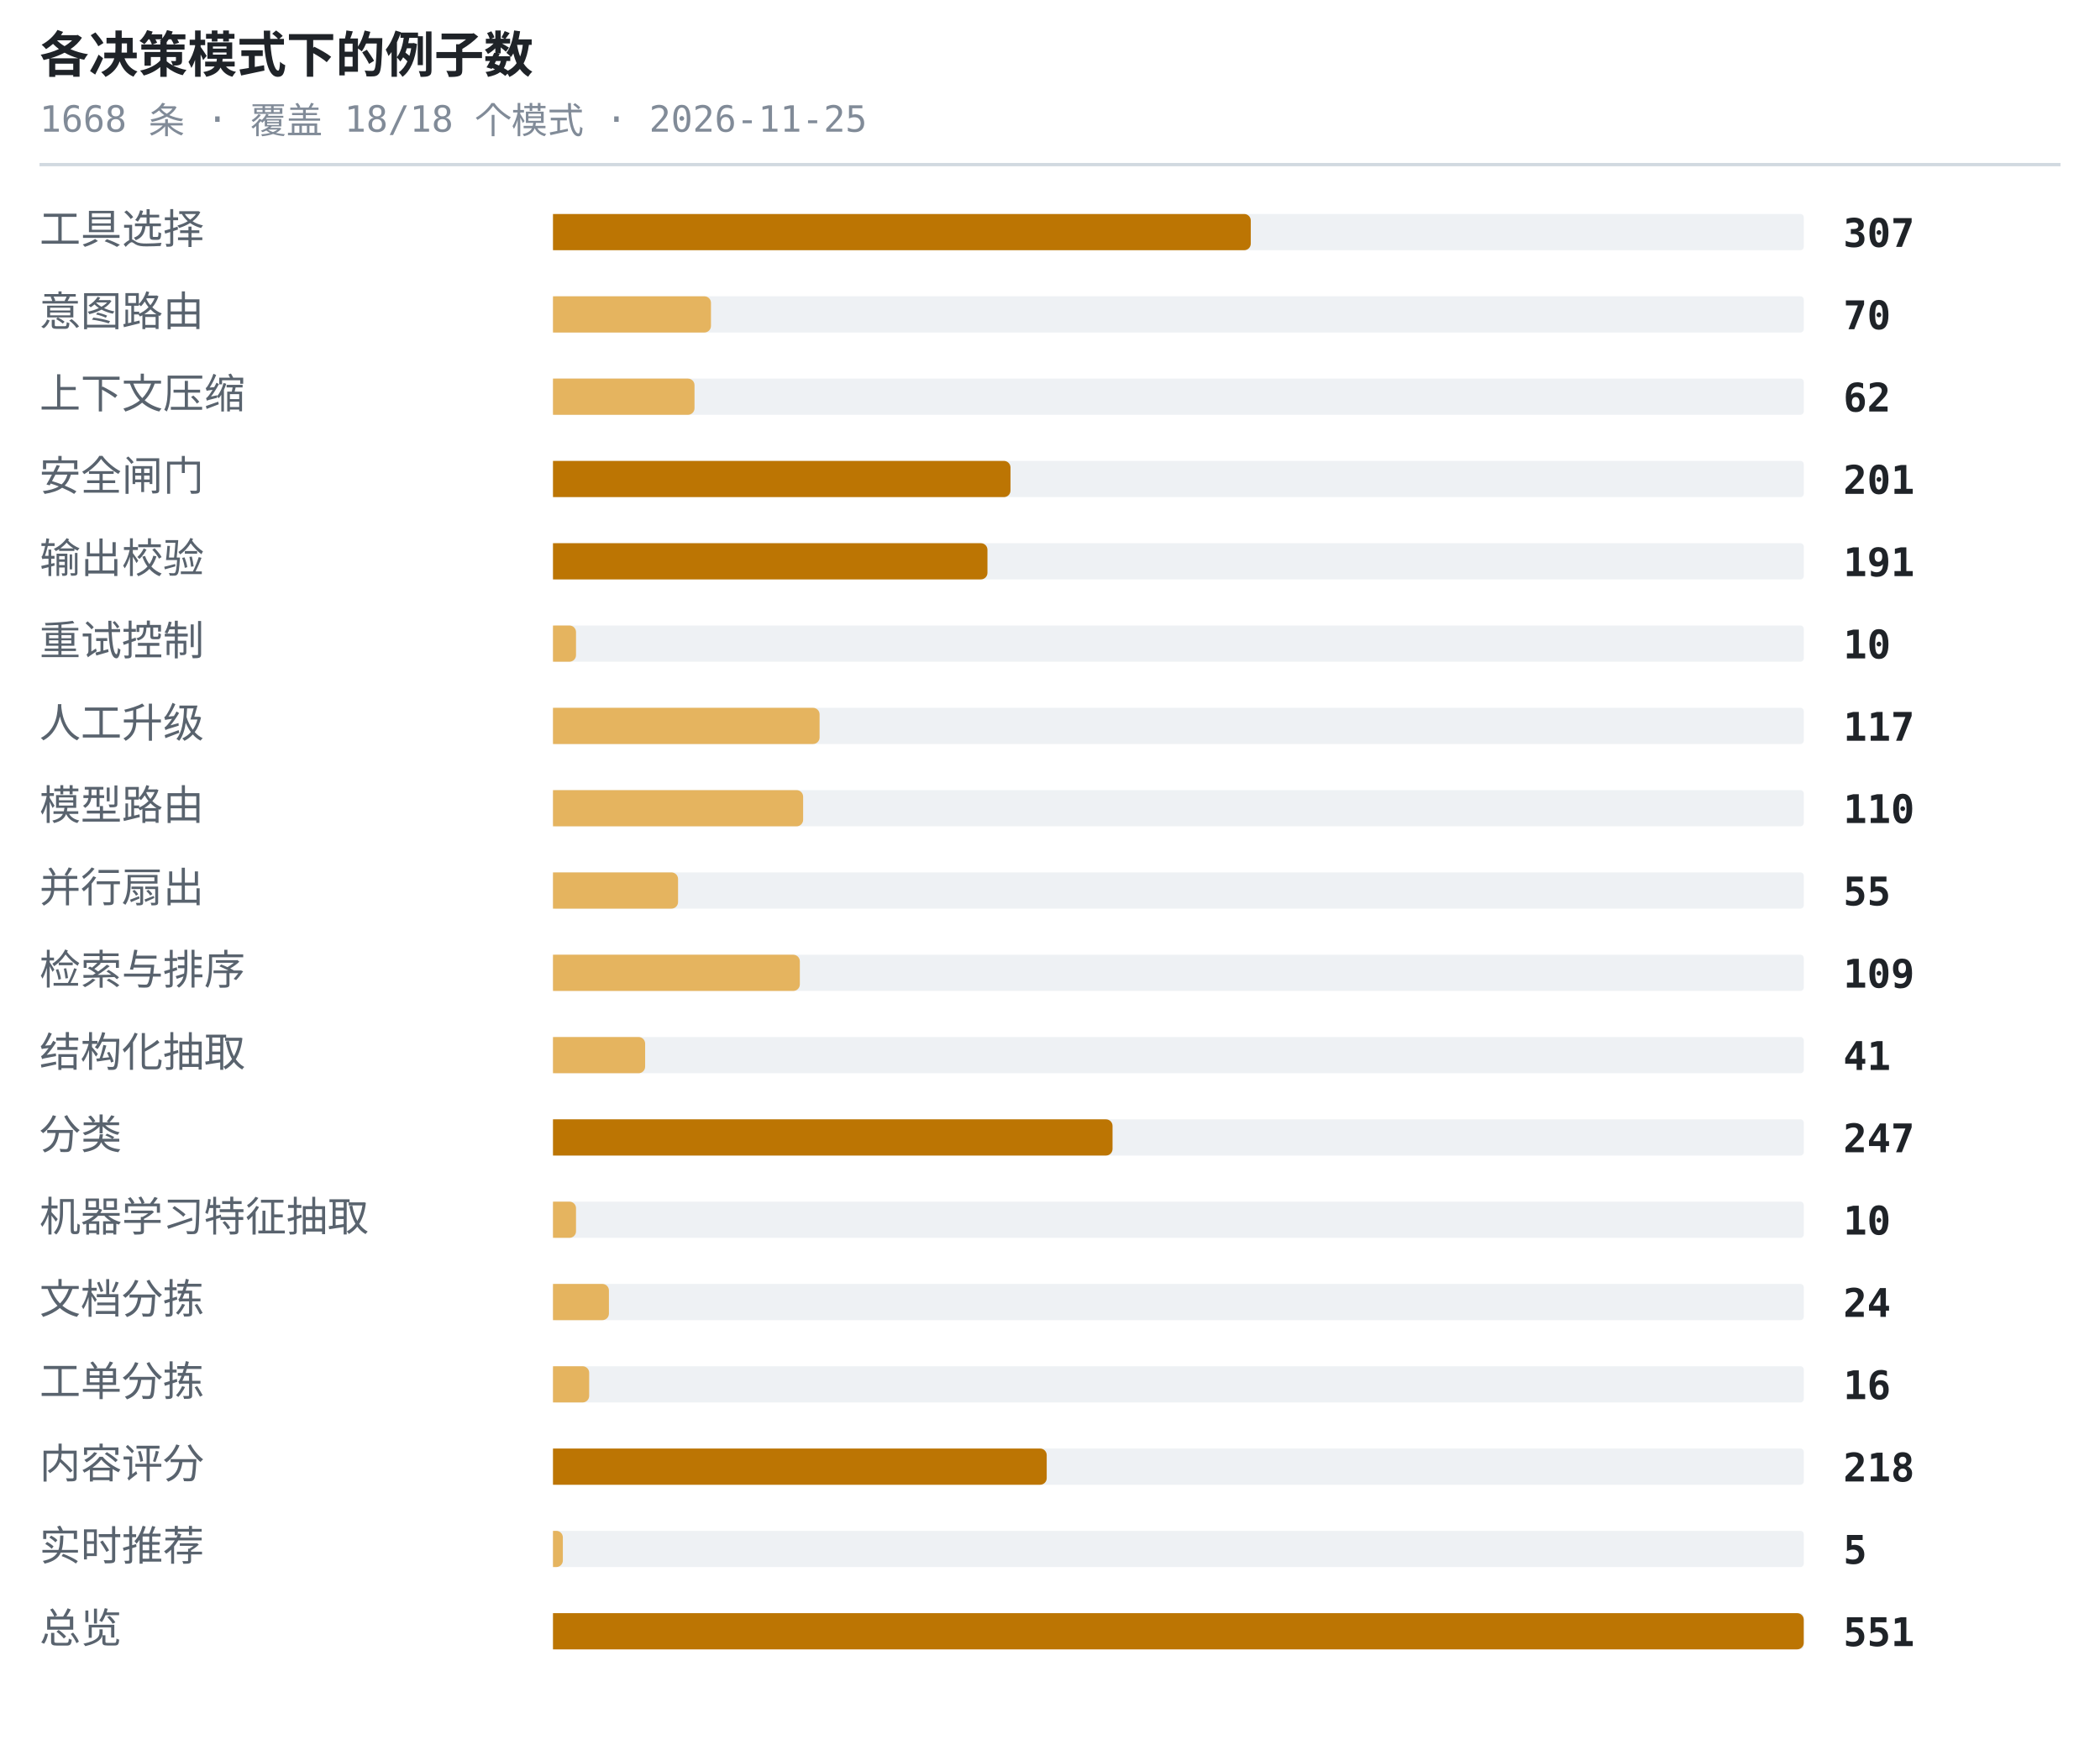
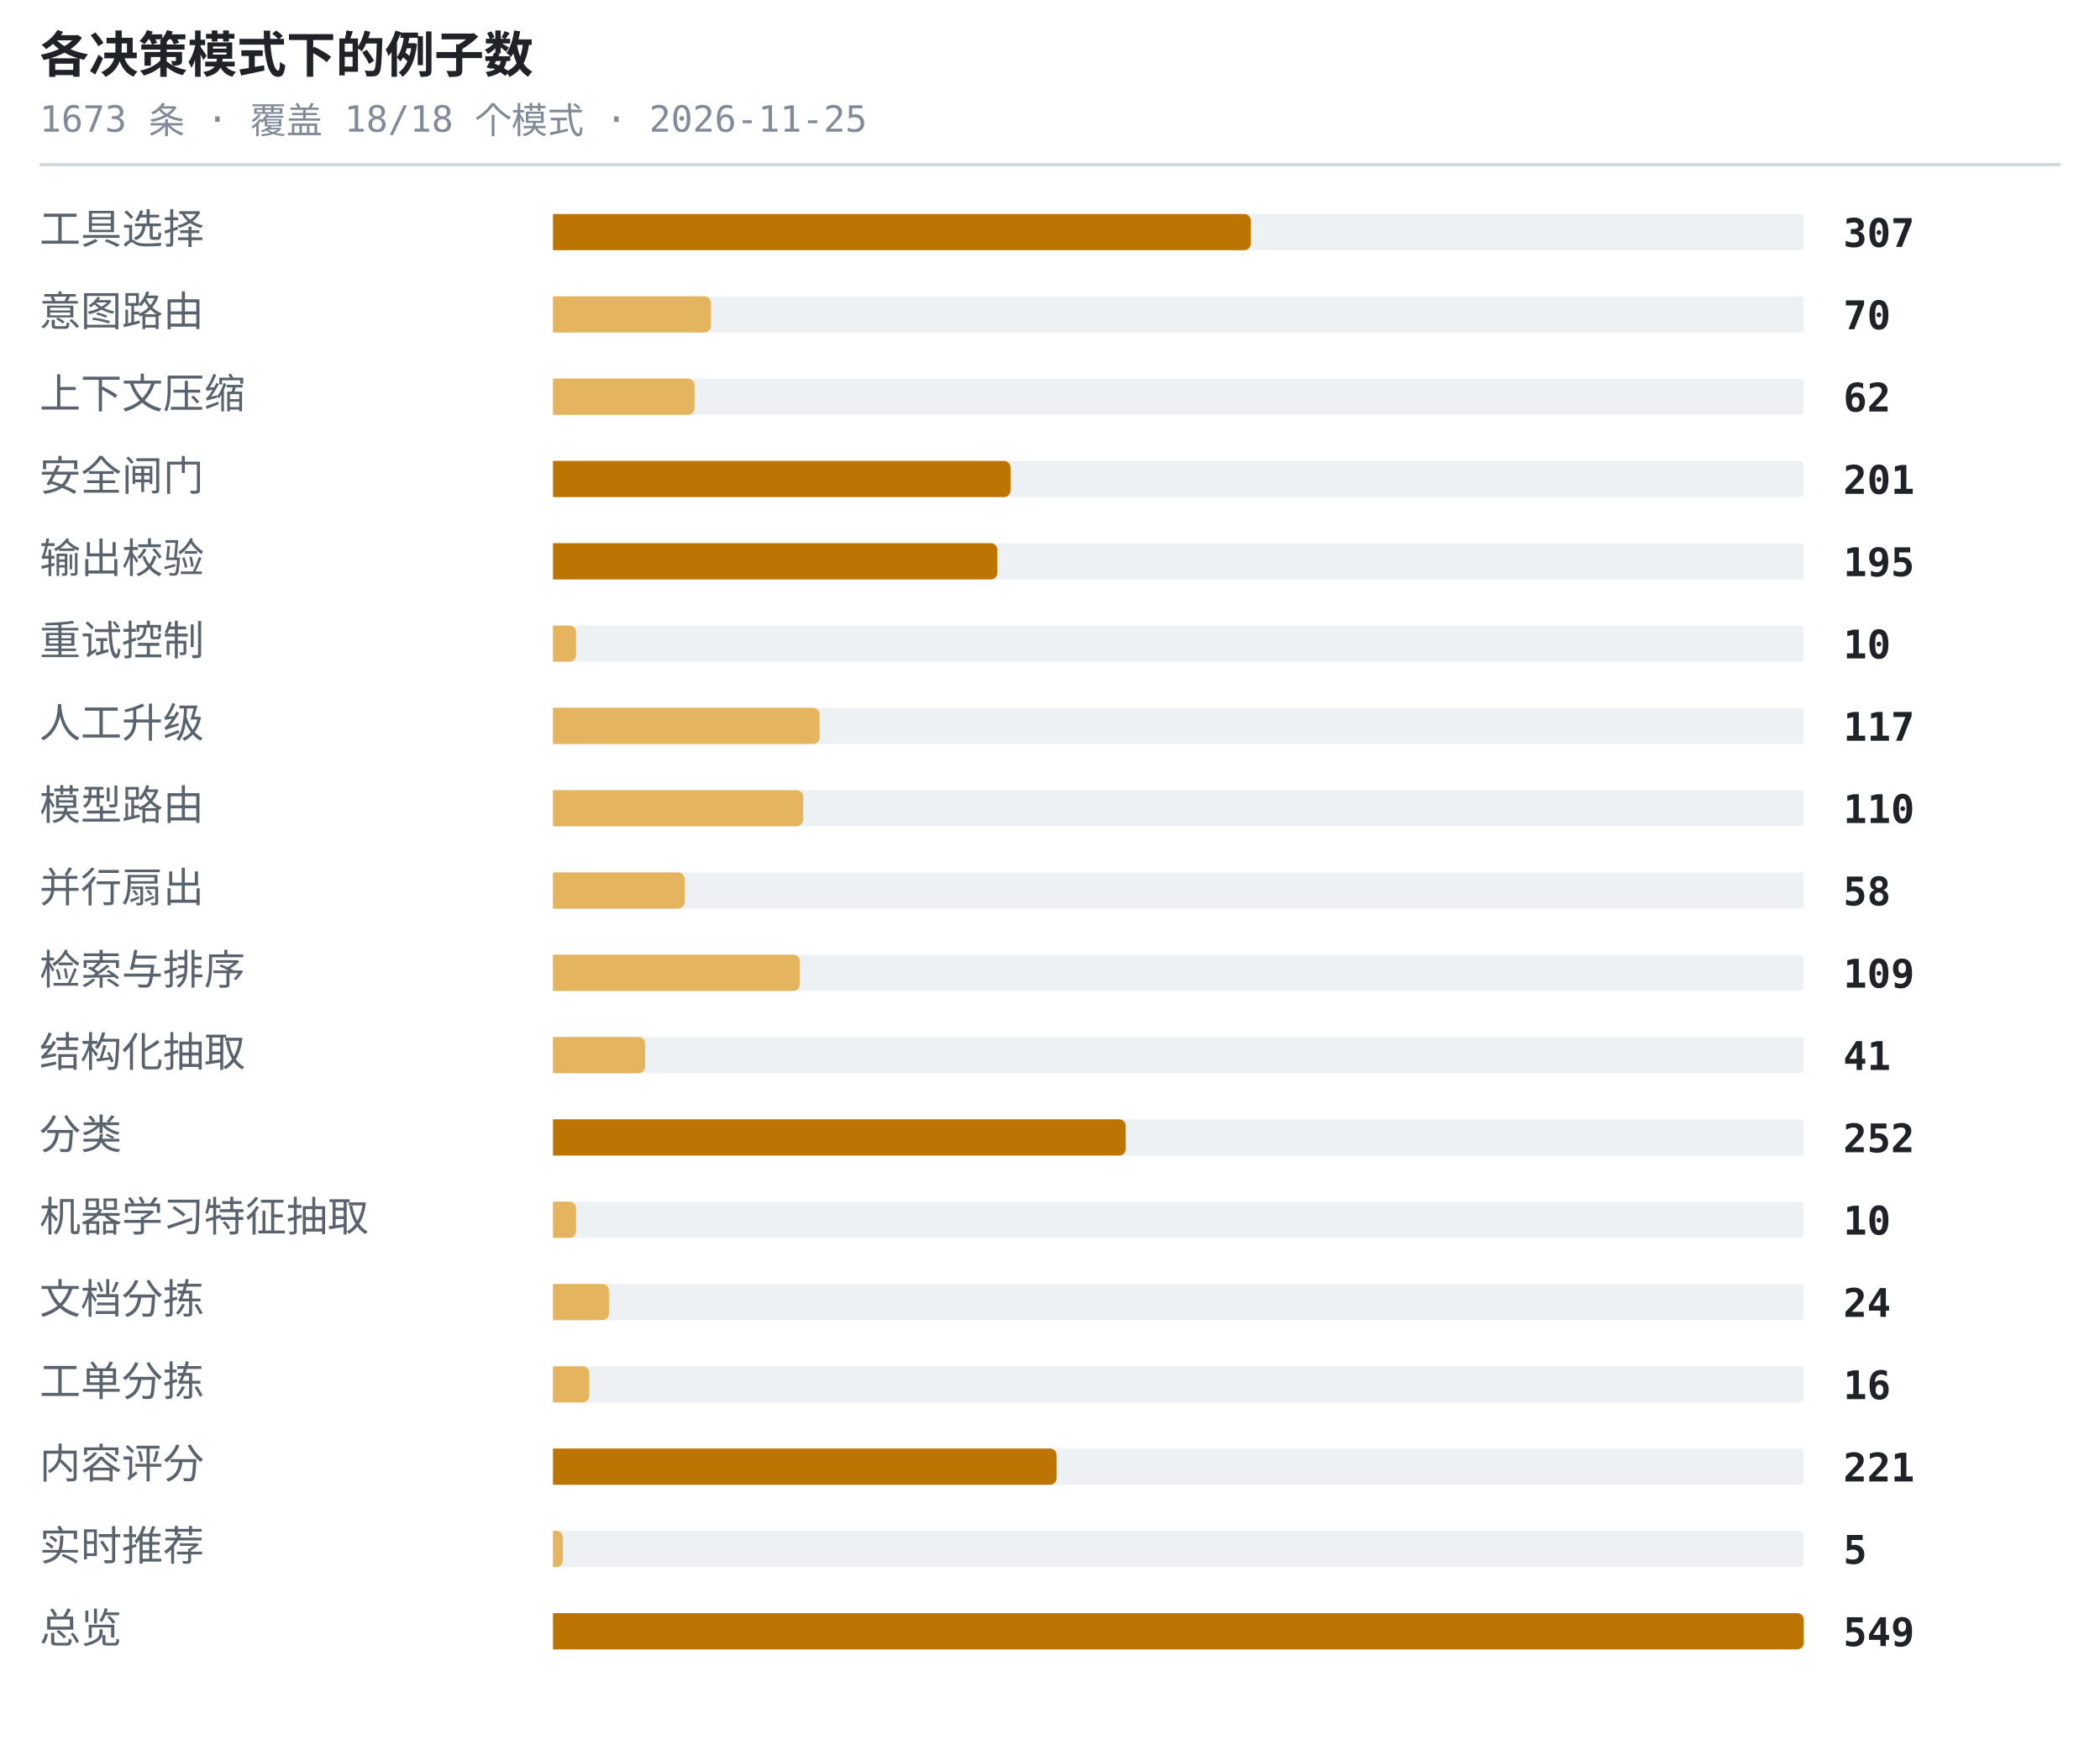
<svg xmlns="http://www.w3.org/2000/svg" width="638" height="530" viewBox="0 0 638 530" role="img" aria-label="各决策模式下的例子数">
  <style>.t{font:600 15px ui-monospace,SFMono-Regular,'SF Mono',Menlo,Consolas,monospace;fill:#1f2328}.s{font:11px ui-monospace,SFMono-Regular,'SF Mono',Menlo,Consolas,monospace;fill:#818b98}.l{font:12.5px -apple-system,BlinkMacSystemFont,'Segoe UI',Helvetica,Arial,sans-serif;fill:#59636e}.n{font:600 12px ui-monospace,SFMono-Regular,'SF Mono',Menlo,Consolas,monospace;fill:#1f2328}.g{font:italic 11px -apple-system,BlinkMacSystemFont,'Segoe UI',Helvetica,Arial,sans-serif;fill:#818b98}</style>
  <text x="12" y="22" class="t">各决策模式下的例子数</text>
-   <text x="12" y="40" class="s">1668 条 · 覆盖 18/18 个模式 · 2026-11-25</text>
+   <text x="12" y="40" class="s">1673 条 · 覆盖 18/18 个模式 · 2026-11-25</text>
  <line x1="12" y1="50" x2="626" y2="50" stroke="#d1d9e0" stroke-width="1" />
  <text x="12" y="74" class="l">工具选择</text>
  <rect x="168" y="65" width="380" height="11" rx="1" fill="#eef1f4" />
  <path d="M168 65h210a2 2 0 0 1 2 2v7a2 2 0 0 1-2 2h-210z" fill="#bc7503" />
  <text x="560" y="75" class="n">307</text>
  <text x="12" y="99" class="l">意图路由</text>
  <rect x="168" y="90" width="380" height="11" rx="1" fill="#eef1f4" />
  <path d="M168 90h46a2 2 0 0 1 2 2v7a2 2 0 0 1-2 2h-46z" fill="#e5b45f" />
  <text x="560" y="100" class="n">70</text>
  <text x="12" y="124" class="l">上下文压缩</text>
  <rect x="168" y="115" width="380" height="11" rx="1" fill="#eef1f4" />
  <path d="M168 115h41a2 2 0 0 1 2 2v7a2 2 0 0 1-2 2h-41z" fill="#e5b45f" />
  <text x="560" y="125" class="n">62</text>
  <text x="12" y="149" class="l">安全闸门</text>
  <rect x="168" y="140" width="380" height="11" rx="1" fill="#eef1f4" />
  <path d="M168 140h137a2 2 0 0 1 2 2v7a2 2 0 0 1-2 2h-137z" fill="#bc7503" />
  <text x="560" y="150" class="n">201</text>
  <text x="12" y="174" class="l">输出校验</text>
  <rect x="168" y="165" width="380" height="11" rx="1" fill="#eef1f4" />
-   <path d="M168 165h130a2 2 0 0 1 2 2v7a2 2 0 0 1-2 2h-130z" fill="#bc7503" />
-   <text x="560" y="175" class="n">191</text>
+   <path d="M168 165h133a2 2 0 0 1 2 2v7a2 2 0 0 1-2 2h-133z" fill="#bc7503" />
+   <text x="560" y="175" class="n">195</text>
  <text x="12" y="199" class="l">重试控制</text>
  <rect x="168" y="190" width="380" height="11" rx="1" fill="#eef1f4" />
  <path d="M168 190h5a2 2 0 0 1 2 2v7a2 2 0 0 1-2 2h-5z" fill="#e5b45f" />
  <text x="560" y="200" class="n">10</text>
  <text x="12" y="224" class="l">人工升级</text>
  <rect x="168" y="215" width="380" height="11" rx="1" fill="#eef1f4" />
  <path d="M168 215h79a2 2 0 0 1 2 2v7a2 2 0 0 1-2 2h-79z" fill="#e5b45f" />
  <text x="560" y="225" class="n">117</text>
  <text x="12" y="249" class="l">模型路由</text>
  <rect x="168" y="240" width="380" height="11" rx="1" fill="#eef1f4" />
  <path d="M168 240h74a2 2 0 0 1 2 2v7a2 2 0 0 1-2 2h-74z" fill="#e5b45f" />
  <text x="560" y="250" class="n">110</text>
  <text x="12" y="274" class="l">并行扇出</text>
  <rect x="168" y="265" width="380" height="11" rx="1" fill="#eef1f4" />
-   <path d="M168 265h36a2 2 0 0 1 2 2v7a2 2 0 0 1-2 2h-36z" fill="#e5b45f" />
-   <text x="560" y="275" class="n">55</text>
+   <path d="M168 265h38a2 2 0 0 1 2 2v7a2 2 0 0 1-2 2h-38z" fill="#e5b45f" />
+   <text x="560" y="275" class="n">58</text>
  <text x="12" y="299" class="l">检索与排序</text>
  <rect x="168" y="290" width="380" height="11" rx="1" fill="#eef1f4" />
  <path d="M168 290h73a2 2 0 0 1 2 2v7a2 2 0 0 1-2 2h-73z" fill="#e5b45f" />
  <text x="560" y="300" class="n">109</text>
  <text x="12" y="324" class="l">结构化抽取</text>
  <rect x="168" y="315" width="380" height="11" rx="1" fill="#eef1f4" />
  <path d="M168 315h26a2 2 0 0 1 2 2v7a2 2 0 0 1-2 2h-26z" fill="#e5b45f" />
  <text x="560" y="325" class="n">41</text>
  <text x="12" y="349" class="l">分类</text>
  <rect x="168" y="340" width="380" height="11" rx="1" fill="#eef1f4" />
-   <path d="M168 340h168a2 2 0 0 1 2 2v7a2 2 0 0 1-2 2h-168z" fill="#bc7503" />
-   <text x="560" y="350" class="n">247</text>
+   <path d="M168 340h172a2 2 0 0 1 2 2v7a2 2 0 0 1-2 2h-172z" fill="#bc7503" />
+   <text x="560" y="350" class="n">252</text>
  <text x="12" y="374" class="l">机器学习特征抽取</text>
  <rect x="168" y="365" width="380" height="11" rx="1" fill="#eef1f4" />
  <path d="M168 365h5a2 2 0 0 1 2 2v7a2 2 0 0 1-2 2h-5z" fill="#e5b45f" />
  <text x="560" y="375" class="n">10</text>
  <text x="12" y="399" class="l">文档分拣</text>
  <rect x="168" y="390" width="380" height="11" rx="1" fill="#eef1f4" />
  <path d="M168 390h15a2 2 0 0 1 2 2v7a2 2 0 0 1-2 2h-15z" fill="#e5b45f" />
  <text x="560" y="400" class="n">24</text>
  <text x="12" y="424" class="l">工单分拣</text>
  <rect x="168" y="415" width="380" height="11" rx="1" fill="#eef1f4" />
  <path d="M168 415h9a2 2 0 0 1 2 2v7a2 2 0 0 1-2 2h-9z" fill="#e5b45f" />
  <text x="560" y="425" class="n">16</text>
  <text x="12" y="449" class="l">内容评分</text>
  <rect x="168" y="440" width="380" height="11" rx="1" fill="#eef1f4" />
-   <path d="M168 440h148a2 2 0 0 1 2 2v7a2 2 0 0 1-2 2h-148z" fill="#bc7503" />
-   <text x="560" y="450" class="n">218</text>
+   <path d="M168 440h151a2 2 0 0 1 2 2v7a2 2 0 0 1-2 2h-151z" fill="#bc7503" />
+   <text x="560" y="450" class="n">221</text>
  <text x="12" y="474" class="l">实时推荐</text>
  <rect x="168" y="465" width="380" height="11" rx="1" fill="#eef1f4" />
  <path d="M168 465h1a2 2 0 0 1 2 2v7a2 2 0 0 1-2 2h-1z" fill="#e5b45f" />
  <text x="560" y="475" class="n">5</text>
  <text x="12" y="499" class="l">总览</text>
  <rect x="168" y="490" width="380" height="11" rx="1" fill="#eef1f4" />
  <path d="M168 490h378a2 2 0 0 1 2 2v7a2 2 0 0 1-2 2h-378z" fill="#bc7503" />
-   <text x="560" y="500" class="n">551</text>
+   <text x="560" y="500" class="n">549</text>
</svg>
